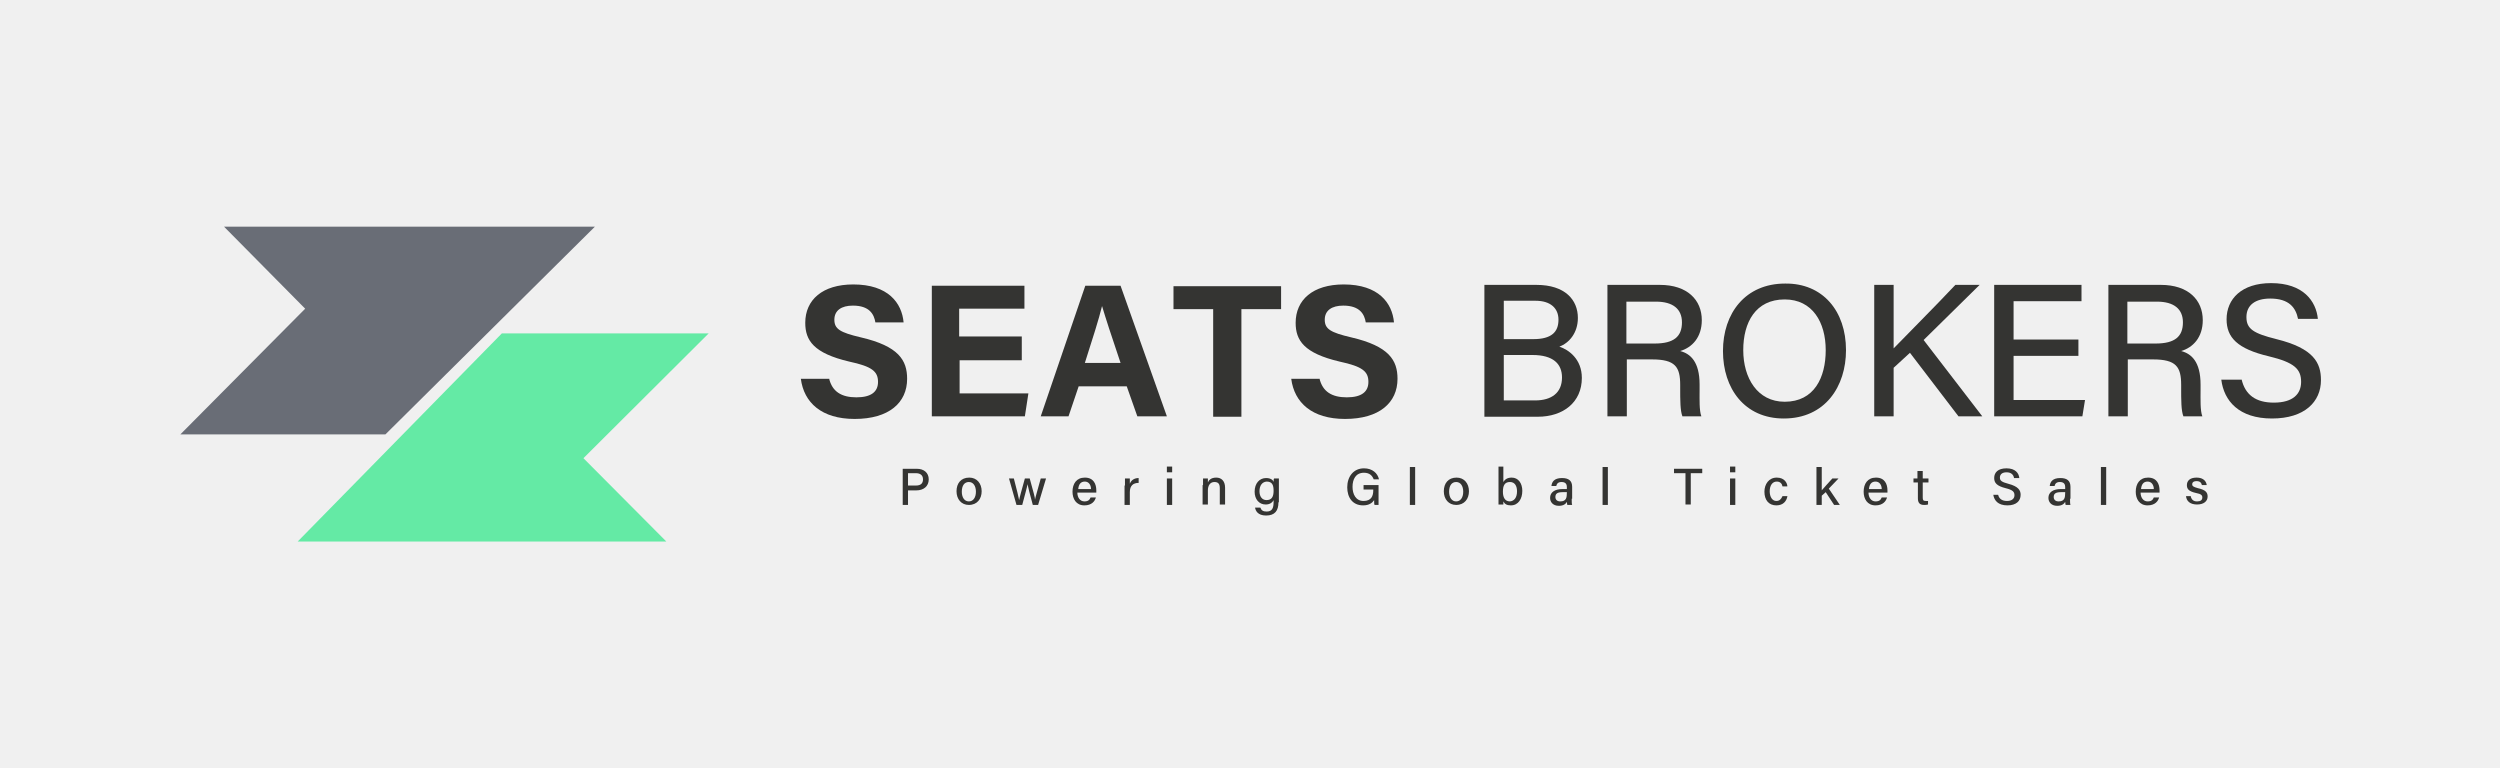
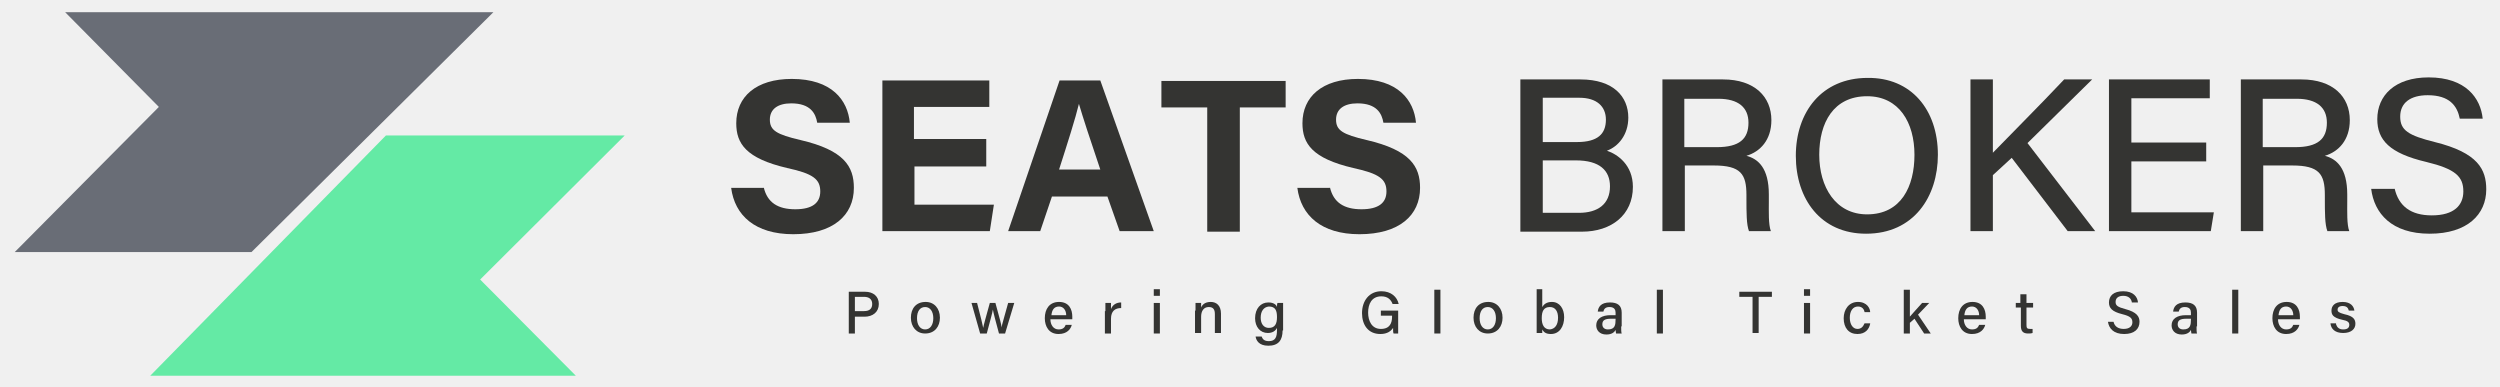
- <svg xmlns="http://www.w3.org/2000/svg" version="1.1" id="Layer_1" x="0px" y="0px" viewBox="0 0 566.9 174.1" style="enable-background:new 0 0 566.9 174.1;" xml:space="preserve">
+ <svg xmlns="http://www.w3.org/2000/svg" version="1.1" id="Layer_1" x="0px" y="0px" viewBox="38 49 491 76" style="enable-background:new 38 49 491 76;" xml:space="preserve">
  <style type="text/css">
	.st0{fill:#231F20;}
	.st1{fill:#696D76;}
	.st2{fill:#64EAA5;}
	.st3{fill:#FFFFFF;}
	.st4{fill:#343432;}
</style>
  <g>
    <polygon class="st1" points="50.8,51.4 134.9,51.4 87.4,98.5 40.9,98.5 69.2,70  " />
    <polygon class="st2" points="160.7,75.6 113.8,75.6 67.5,122.8 151.1,122.8 132.3,103.9  " />
    <g>
      <g>
        <g>
          <path class="st4" d="M188,85.8c0.7,3,2.8,4.3,6.2,4.3c3.4,0,4.9-1.3,4.9-3.5c0-2.4-1.4-3.5-6.5-4.6c-8.1-1.9-10-4.8-10-8.8      c0-5.2,3.9-8.7,10.9-8.7c7.9,0,11,4.2,11.4,8.6h-6.4c-0.3-1.8-1.3-3.8-5.1-3.8c-2.6,0-4.2,1.1-4.2,3.2c0,2.1,1.3,2.9,6,4      c8.6,2,10.5,5.2,10.5,9.4c0,5.4-4.1,9.1-11.9,9.1c-7.5,0-11.5-3.7-12.2-9.1H188z" />
          <path class="st4" d="M231.8,81.7h-14.2v7.5h15.6l-0.8,5.2h-21.1V64.8h21v5.2h-14.8v6.3h14.2V81.7z" />
          <path class="st4" d="M244.6,87.6l-2.3,6.8H236l10.1-29.6h8l10.5,29.6h-6.7l-2.4-6.8H244.6z M254.1,82.3      c-2.1-6.2-3.4-10.2-4.2-12.9h0c-0.7,2.9-2.2,7.6-3.9,12.9H254.1z" />
          <path class="st4" d="M275.1,70.1h-9v-5.2h24.4v5.2h-9v24.4h-6.4V70.1z" />
          <path class="st4" d="M299.2,85.8c0.7,3,2.8,4.3,6.2,4.3c3.4,0,4.9-1.3,4.9-3.5c0-2.4-1.4-3.5-6.5-4.6c-8.1-1.9-10-4.8-10-8.8      c0-5.2,3.9-8.7,10.9-8.7c7.9,0,11,4.2,11.4,8.6h-6.4c-0.3-1.8-1.3-3.8-5.1-3.8c-2.6,0-4.2,1.1-4.2,3.2c0,2.1,1.3,2.9,6,4      c8.6,2,10.5,5.2,10.5,9.4c0,5.4-4.1,9.1-11.9,9.1c-7.5,0-11.5-3.7-12.2-9.1H299.2z" />
          <path class="st4" d="M336.7,64.6h11.7c6.5,0,9.4,3.4,9.4,7.5c0,3.4-2,5.7-4.2,6.5c2.1,0.7,5.1,2.8,5.1,7.1c0,5.5-4.2,8.8-10,8.8      h-12.1V64.6z M347.7,76.9c4.1,0,5.7-1.6,5.7-4.4c0-2.6-1.8-4.3-5.2-4.3H341v8.7H347.7z M341,90.8h7.1c3.7,0,6.1-1.7,6.1-5.2      c0-3.1-2-5.1-6.7-5.1H341V90.8z" />
          <path class="st4" d="M368.9,81.5v12.9h-4.4V64.6h11.9c6.2,0,9.5,3.4,9.5,8c0,3.9-2.2,6.2-4.9,7c2.3,0.6,4.4,2.4,4.4,7.6v1.3      c0,2-0.1,4.6,0.4,5.9h-4.3c-0.5-1.3-0.5-3.6-0.5-6.5v-0.6c0-4.1-1.1-5.8-6.4-5.8H368.9z M368.9,77.9h6.3c4.4,0,6.2-1.6,6.2-4.8      c0-3-2-4.7-5.9-4.7h-6.7V77.9z" />
          <path class="st4" d="M418.6,79.4c0,8.2-4.7,15.5-14.1,15.5c-8.9,0-13.8-6.8-13.8-15.3c0-8.6,5.1-15.3,14.1-15.3      C413.3,64.2,418.6,70.5,418.6,79.4z M395.3,79.4c0,6.3,3.2,11.7,9.4,11.7c6.7,0,9.3-5.5,9.3-11.7c0-6.3-3-11.5-9.3-11.5      C398.1,67.9,395.3,73.1,395.3,79.4z" />
          <path class="st4" d="M425,64.6h4.4V79c2.2-2.3,9.5-9.6,14-14.4h5.5l-12.7,12.5l13.3,17.3h-5.4l-11-14.4l-3.7,3.4v11H425V64.6z" />
          <path class="st4" d="M471.3,80.7h-14.7v10h16.2l-0.6,3.7h-20V64.6H472v3.7h-15.4V77h14.7V80.7z" />
          <path class="st4" d="M482.5,81.5v12.9h-4.4V64.6h11.9c6.2,0,9.5,3.4,9.5,8c0,3.9-2.2,6.2-4.9,7c2.3,0.6,4.4,2.4,4.4,7.6v1.3      c0,2-0.1,4.6,0.4,5.9h-4.3c-0.5-1.3-0.5-3.6-0.5-6.5v-0.6c0-4.1-1.1-5.8-6.4-5.8H482.5z M482.5,77.9h6.3c4.4,0,6.2-1.6,6.2-4.8      c0-3-2-4.7-5.9-4.7h-6.7V77.9z" />
          <path class="st4" d="M508.3,86c0.8,3.5,3.2,5.3,7.3,5.3c4.4,0,6.2-2,6.2-4.7c0-2.9-1.5-4.4-7.3-5.8c-7.2-1.7-9.6-4.3-9.6-8.4      c0-4.6,3.4-8.2,10.1-8.2c7.3,0,10.2,4.1,10.6,8.1h-4.5c-0.5-2.5-2-4.6-6.3-4.6c-3.4,0-5.4,1.5-5.4,4.2c0,2.7,1.6,3.7,6.8,5      c8.5,2.1,10.1,5.4,10.1,9.3c0,4.9-3.7,8.7-11.1,8.7c-7.5,0-10.9-4-11.5-8.8H508.3z" />
        </g>
      </g>
    </g>
    <g>
      <g>
        <g>
          <path class="st4" d="M204.7,106.3h3.2c1.6,0,2.7,0.9,2.7,2.4c0,1.6-1.2,2.5-2.8,2.5h-1.9v3.3h-1.2V106.3z M205.9,110.1h1.8      c1.1,0,1.6-0.5,1.6-1.4c0-1-0.7-1.4-1.6-1.4h-1.8V110.1z" />
          <path class="st4" d="M222.6,111.4c0,1.7-1,3.1-2.9,3.1c-1.7,0-2.8-1.3-2.8-3.1c0-1.8,1-3.1,2.9-3.1      C221.5,108.3,222.6,109.6,222.6,111.4z M218.1,111.5c0,1.3,0.6,2.2,1.6,2.2c1,0,1.6-0.9,1.6-2.2c0-1.3-0.6-2.2-1.6-2.2      C218.7,109.3,218.1,110.1,218.1,111.5z" />
          <path class="st4" d="M229.9,108.5c0.7,2.7,1.1,4.3,1.2,4.9h0c0.1-0.6,0.5-2,1.3-4.9h1.1c0.9,3.3,1.2,4.3,1.2,4.8h0      c0.1-0.6,0.4-1.5,1.3-4.8h1.2l-1.8,6h-1.2c-0.6-2.2-1.1-4.1-1.2-4.7h0c-0.1,0.7-0.6,2.4-1.2,4.7h-1.3l-1.7-6H229.9z" />
          <path class="st4" d="M244.3,111.7c0,1.1,0.6,2,1.6,2c0.9,0,1.2-0.4,1.4-0.9h1.2c-0.2,0.8-0.9,1.8-2.6,1.8      c-1.9,0-2.7-1.5-2.7-3.1c0-1.8,0.9-3.2,2.8-3.2c2,0,2.6,1.5,2.6,2.9c0,0.2,0,0.3,0,0.5H244.3z M247.4,110.9      c0-0.9-0.5-1.7-1.4-1.7c-1,0-1.4,0.7-1.5,1.7H247.4z" />
          <path class="st4" d="M255.1,110.1c0-0.8,0-1.3,0-1.6h1.1c0,0.2,0,0.7,0,1.2c0.3-0.8,1-1.3,2-1.3v1.1c-1.2,0-2,0.6-2,2.1v2.9      h-1.2V110.1z" />
          <path class="st4" d="M264.6,105.8h1.2v1.3h-1.2V105.8z M264.6,108.5h1.2v6h-1.2V108.5z" />
          <path class="st4" d="M272.8,110c0-0.5,0-1,0-1.5h1.1c0,0.2,0,0.8,0,0.9c0.2-0.5,0.7-1.1,1.9-1.1c1.1,0,2,0.7,2,2.3v3.8h-1.2      v-3.7c0-0.9-0.3-1.4-1.2-1.4c-1,0-1.5,0.8-1.5,1.9v3.2h-1.2V110z" />
          <path class="st4" d="M289.9,113.9c0,1.9-0.8,3-2.8,3c-1.9,0-2.4-1.1-2.5-1.8h1.2c0.2,0.6,0.6,0.9,1.4,0.9c1.3,0,1.6-0.8,1.6-2.2      v-0.4c-0.3,0.6-0.9,1-1.8,1c-1.5,0-2.5-1.2-2.5-2.9c0-1.9,1.1-3.1,2.6-3.1c1.1,0,1.6,0.5,1.7,0.9c0-0.3,0-0.6,0.1-0.8h1.1      c0,0.4,0,1.2,0,1.7V113.9z M285.6,111.4c0,1.2,0.6,2,1.6,2c1.2,0,1.6-0.8,1.6-2.1c0-1.3-0.3-2.1-1.6-2.1      C286.2,109.3,285.6,110.1,285.6,111.4z" />
          <path class="st4" d="M312.6,114.5h-0.9c-0.1-0.2-0.1-0.5-0.1-1.1c-0.4,0.6-1.1,1.2-2.5,1.2c-2.4,0-3.6-1.8-3.6-4.1      c0-2.4,1.4-4.3,3.8-4.3c1.9,0,3.1,1.1,3.4,2.5h-1.2c-0.3-0.8-0.9-1.5-2.2-1.5c-1.9,0-2.6,1.5-2.6,3.2c0,1.6,0.7,3.2,2.5,3.2      c1.8,0,2.2-1.2,2.2-2.4V111h-2.2v-1h3.4V114.5z" />
          <path class="st4" d="M319.7,114.5v-8.6h1.2v8.6H319.7z" />
          <path class="st4" d="M333.1,111.4c0,1.7-1,3.1-2.9,3.1c-1.7,0-2.8-1.3-2.8-3.1c0-1.8,1-3.1,2.9-3.1      C332,108.3,333.1,109.6,333.1,111.4z M328.6,111.5c0,1.3,0.6,2.2,1.6,2.2c1,0,1.6-0.9,1.6-2.2c0-1.3-0.6-2.2-1.6-2.2      C329.2,109.3,328.6,110.1,328.6,111.5z" />
          <path class="st4" d="M339.7,105.8h1.2v3.5c0.3-0.5,0.8-1,1.9-1c1.5,0,2.4,1.3,2.4,3c0,1.8-0.9,3.3-2.6,3.3      c-0.9,0-1.4-0.3-1.7-0.9c0,0.3,0,0.6,0,0.7h-1.1c0-0.7,0-1.3,0-2V105.8z M344,111.4c0-1.2-0.5-2.1-1.6-2.1      c-1.2,0-1.6,0.8-1.6,2.2c0,1.2,0.4,2.2,1.6,2.2C343.4,113.6,344,112.8,344,111.4z" />
          <path class="st4" d="M356.4,113.1c0,0.5,0,1.2,0.1,1.4h-1.1c0-0.1-0.1-0.4-0.1-0.7c-0.2,0.4-0.7,0.9-1.8,0.9c-1.4,0-2-0.9-2-1.8      c0-1.3,1.1-2,2.8-2c0.4,0,0.8,0,1,0v-0.5c0-0.5-0.2-1.1-1.2-1.1c-0.9,0-1.1,0.5-1.2,0.9h-1.1c0.1-0.9,0.6-1.8,2.4-1.8      c1.5,0,2.3,0.6,2.3,2V113.1z M355.3,111.6c-0.2,0-0.6,0-0.9,0c-1.2,0-1.7,0.3-1.7,1.1c0,0.6,0.4,1,1.1,1c1.4,0,1.5-0.9,1.5-2      V111.6z" />
          <path class="st4" d="M363.4,114.5v-8.6h1.2v8.6H363.4z" />
          <path class="st4" d="M382.2,107.3h-2.6v-1h6.4v1h-2.6v7.1h-1.2V107.3z" />
          <path class="st4" d="M392.3,105.8h1.2v1.3h-1.2V105.8z M392.3,108.5h1.2v6h-1.2V108.5z" />
          <path class="st4" d="M405.3,112.6c-0.2,1-0.9,2-2.5,2c-1.7,0-2.7-1.2-2.7-3.1c0-1.7,1-3.2,2.8-3.2c1.8,0,2.4,1.3,2.4,2h-1.1      c-0.1-0.6-0.5-1.1-1.3-1.1c-1,0-1.6,0.9-1.6,2.2c0,1.3,0.6,2.2,1.5,2.2c0.7,0,1.1-0.4,1.4-1.1H405.3z" />
          <path class="st4" d="M413,111.3c0.5-0.6,1.7-1.9,2.5-2.8h1.4l-2.2,2.3l2.5,3.7h-1.3l-1.9-2.9l-0.9,0.8v2.1h-1.2v-8.6h1.2V111.3z      " />
          <path class="st4" d="M423.7,111.7c0,1.1,0.6,2,1.6,2c0.9,0,1.2-0.4,1.4-0.9h1.2c-0.2,0.8-0.9,1.8-2.6,1.8      c-1.9,0-2.7-1.5-2.7-3.1c0-1.8,0.9-3.2,2.8-3.2c2,0,2.6,1.5,2.6,2.9c0,0.2,0,0.3,0,0.5H423.7z M426.7,110.9      c0-0.9-0.5-1.7-1.4-1.7c-1,0-1.4,0.7-1.5,1.7H426.7z" />
          <path class="st4" d="M433.8,108.5h1v-1.7h1.2v1.7h1.3v0.9H436v3.4c0,0.6,0.1,0.8,0.7,0.8c0.1,0,0.3,0,0.5,0v0.8      c-0.3,0.1-0.6,0.1-0.9,0.1c-1,0-1.4-0.5-1.4-1.5v-3.6h-1V108.5z" />
          <path class="st4" d="M453.1,112.2c0.2,0.9,0.9,1.4,2,1.4c1.2,0,1.7-0.6,1.7-1.3c0-0.8-0.4-1.2-2-1.6c-2-0.5-2.6-1.2-2.6-2.3      c0-1.3,0.9-2.2,2.8-2.2c2,0,2.8,1.1,2.9,2.2h-1.2c-0.1-0.7-0.6-1.3-1.7-1.3c-0.9,0-1.5,0.4-1.5,1.2c0,0.7,0.4,1,1.9,1.4      c2.3,0.6,2.8,1.5,2.8,2.5c0,1.4-1,2.4-3,2.4c-2.1,0-3-1.1-3.2-2.4H453.1z" />
          <path class="st4" d="M469.4,113.1c0,0.5,0,1.2,0.1,1.4h-1.1c0-0.1-0.1-0.4-0.1-0.7c-0.2,0.4-0.7,0.9-1.8,0.9c-1.4,0-2-0.9-2-1.8      c0-1.3,1.1-2,2.8-2c0.4,0,0.8,0,1,0v-0.5c0-0.5-0.2-1.1-1.2-1.1c-0.9,0-1.1,0.5-1.2,0.9h-1.1c0.1-0.9,0.6-1.8,2.4-1.8      c1.5,0,2.3,0.6,2.3,2V113.1z M468.3,111.6c-0.2,0-0.6,0-0.9,0c-1.2,0-1.7,0.3-1.7,1.1c0,0.6,0.4,1,1.1,1c1.4,0,1.5-0.9,1.5-2      V111.6z" />
          <path class="st4" d="M476.4,114.5v-8.6h1.2v8.6H476.4z" />
          <path class="st4" d="M485.4,111.7c0,1.1,0.6,2,1.6,2c0.9,0,1.2-0.4,1.4-0.9h1.2c-0.2,0.8-0.9,1.8-2.6,1.8      c-1.9,0-2.7-1.5-2.7-3.1c0-1.8,0.9-3.2,2.8-3.2c2,0,2.6,1.5,2.6,2.9c0,0.2,0,0.3,0,0.5H485.4z M488.4,110.9      c0-0.9-0.5-1.7-1.4-1.7c-1,0-1.4,0.7-1.5,1.7H488.4z" />
          <path class="st4" d="M496.8,112.7c0.2,0.6,0.6,1,1.4,1c0.8,0,1.2-0.3,1.2-0.9c0-0.5-0.3-0.8-1.4-1c-1.8-0.4-2.1-1-2.1-1.8      c0-0.9,0.6-1.7,2.2-1.7c1.6,0,2.2,0.9,2.3,1.7h-1.1c-0.1-0.4-0.3-0.9-1.2-0.9c-0.8,0-1,0.4-1,0.7c0,0.4,0.2,0.6,1.3,0.9      c1.9,0.4,2.2,1.1,2.2,1.9c0,1-0.8,1.8-2.4,1.8c-1.6,0-2.4-0.8-2.5-1.9H496.8z" />
        </g>
      </g>
    </g>
  </g>
</svg>
